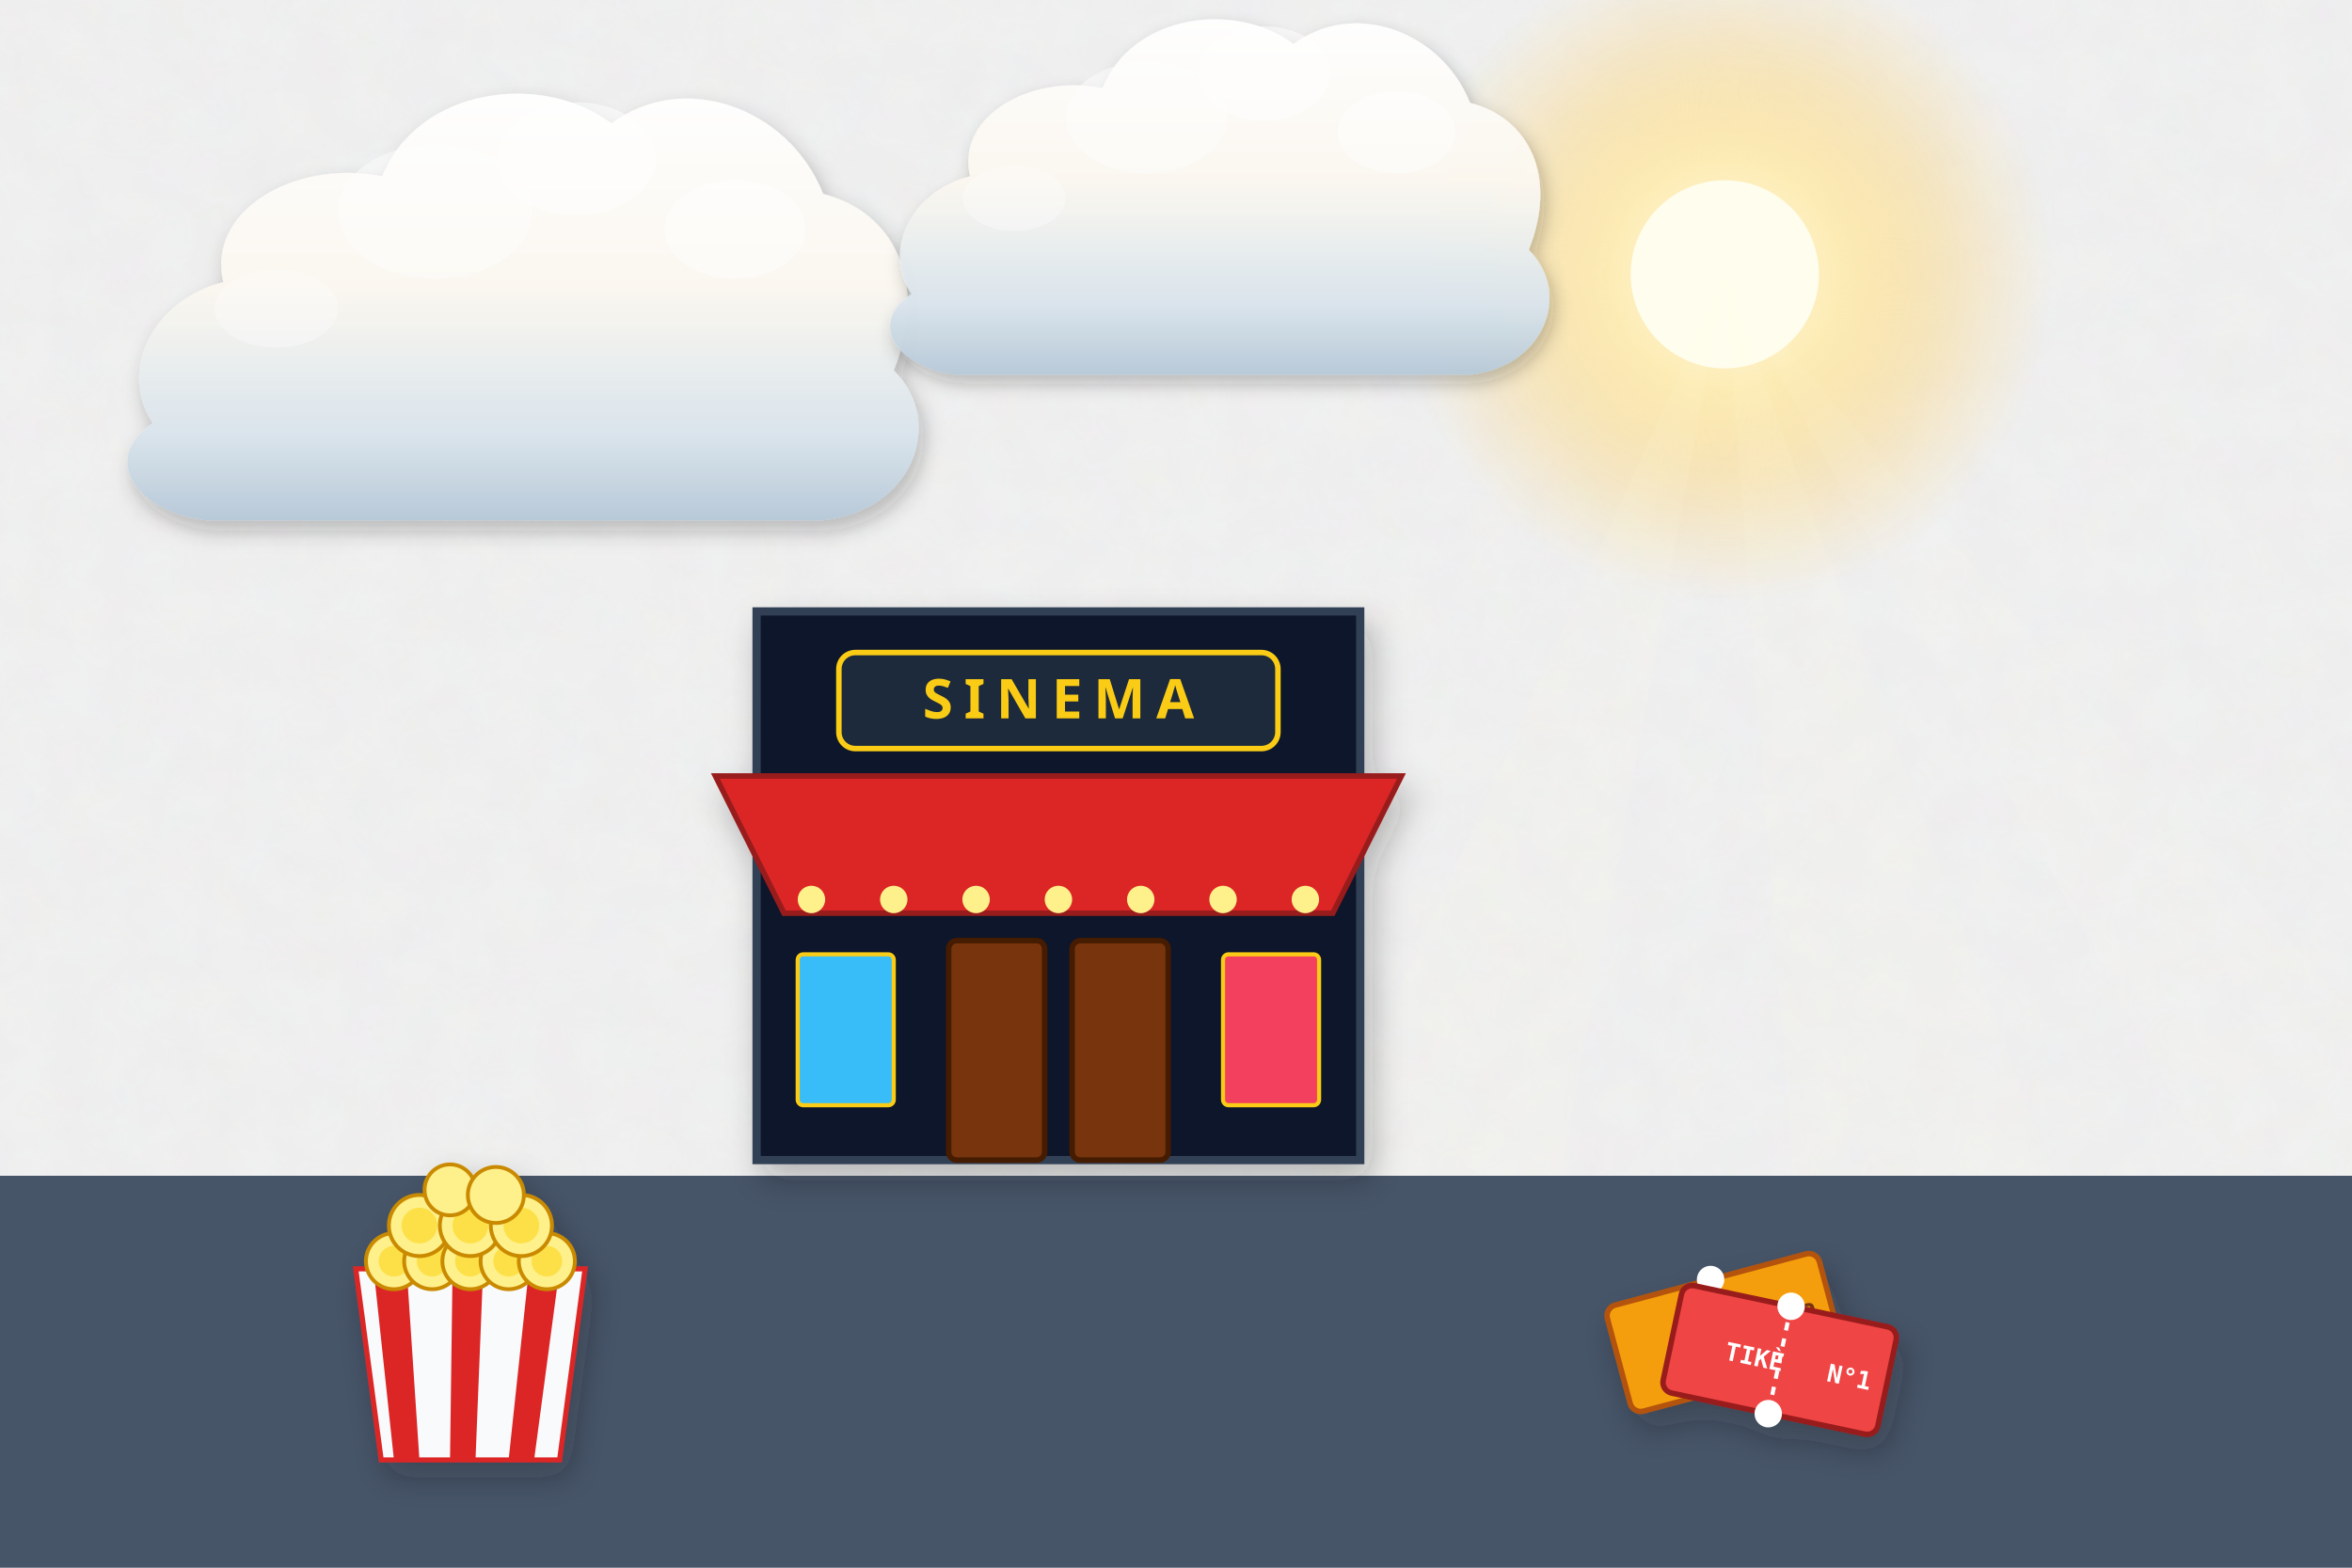
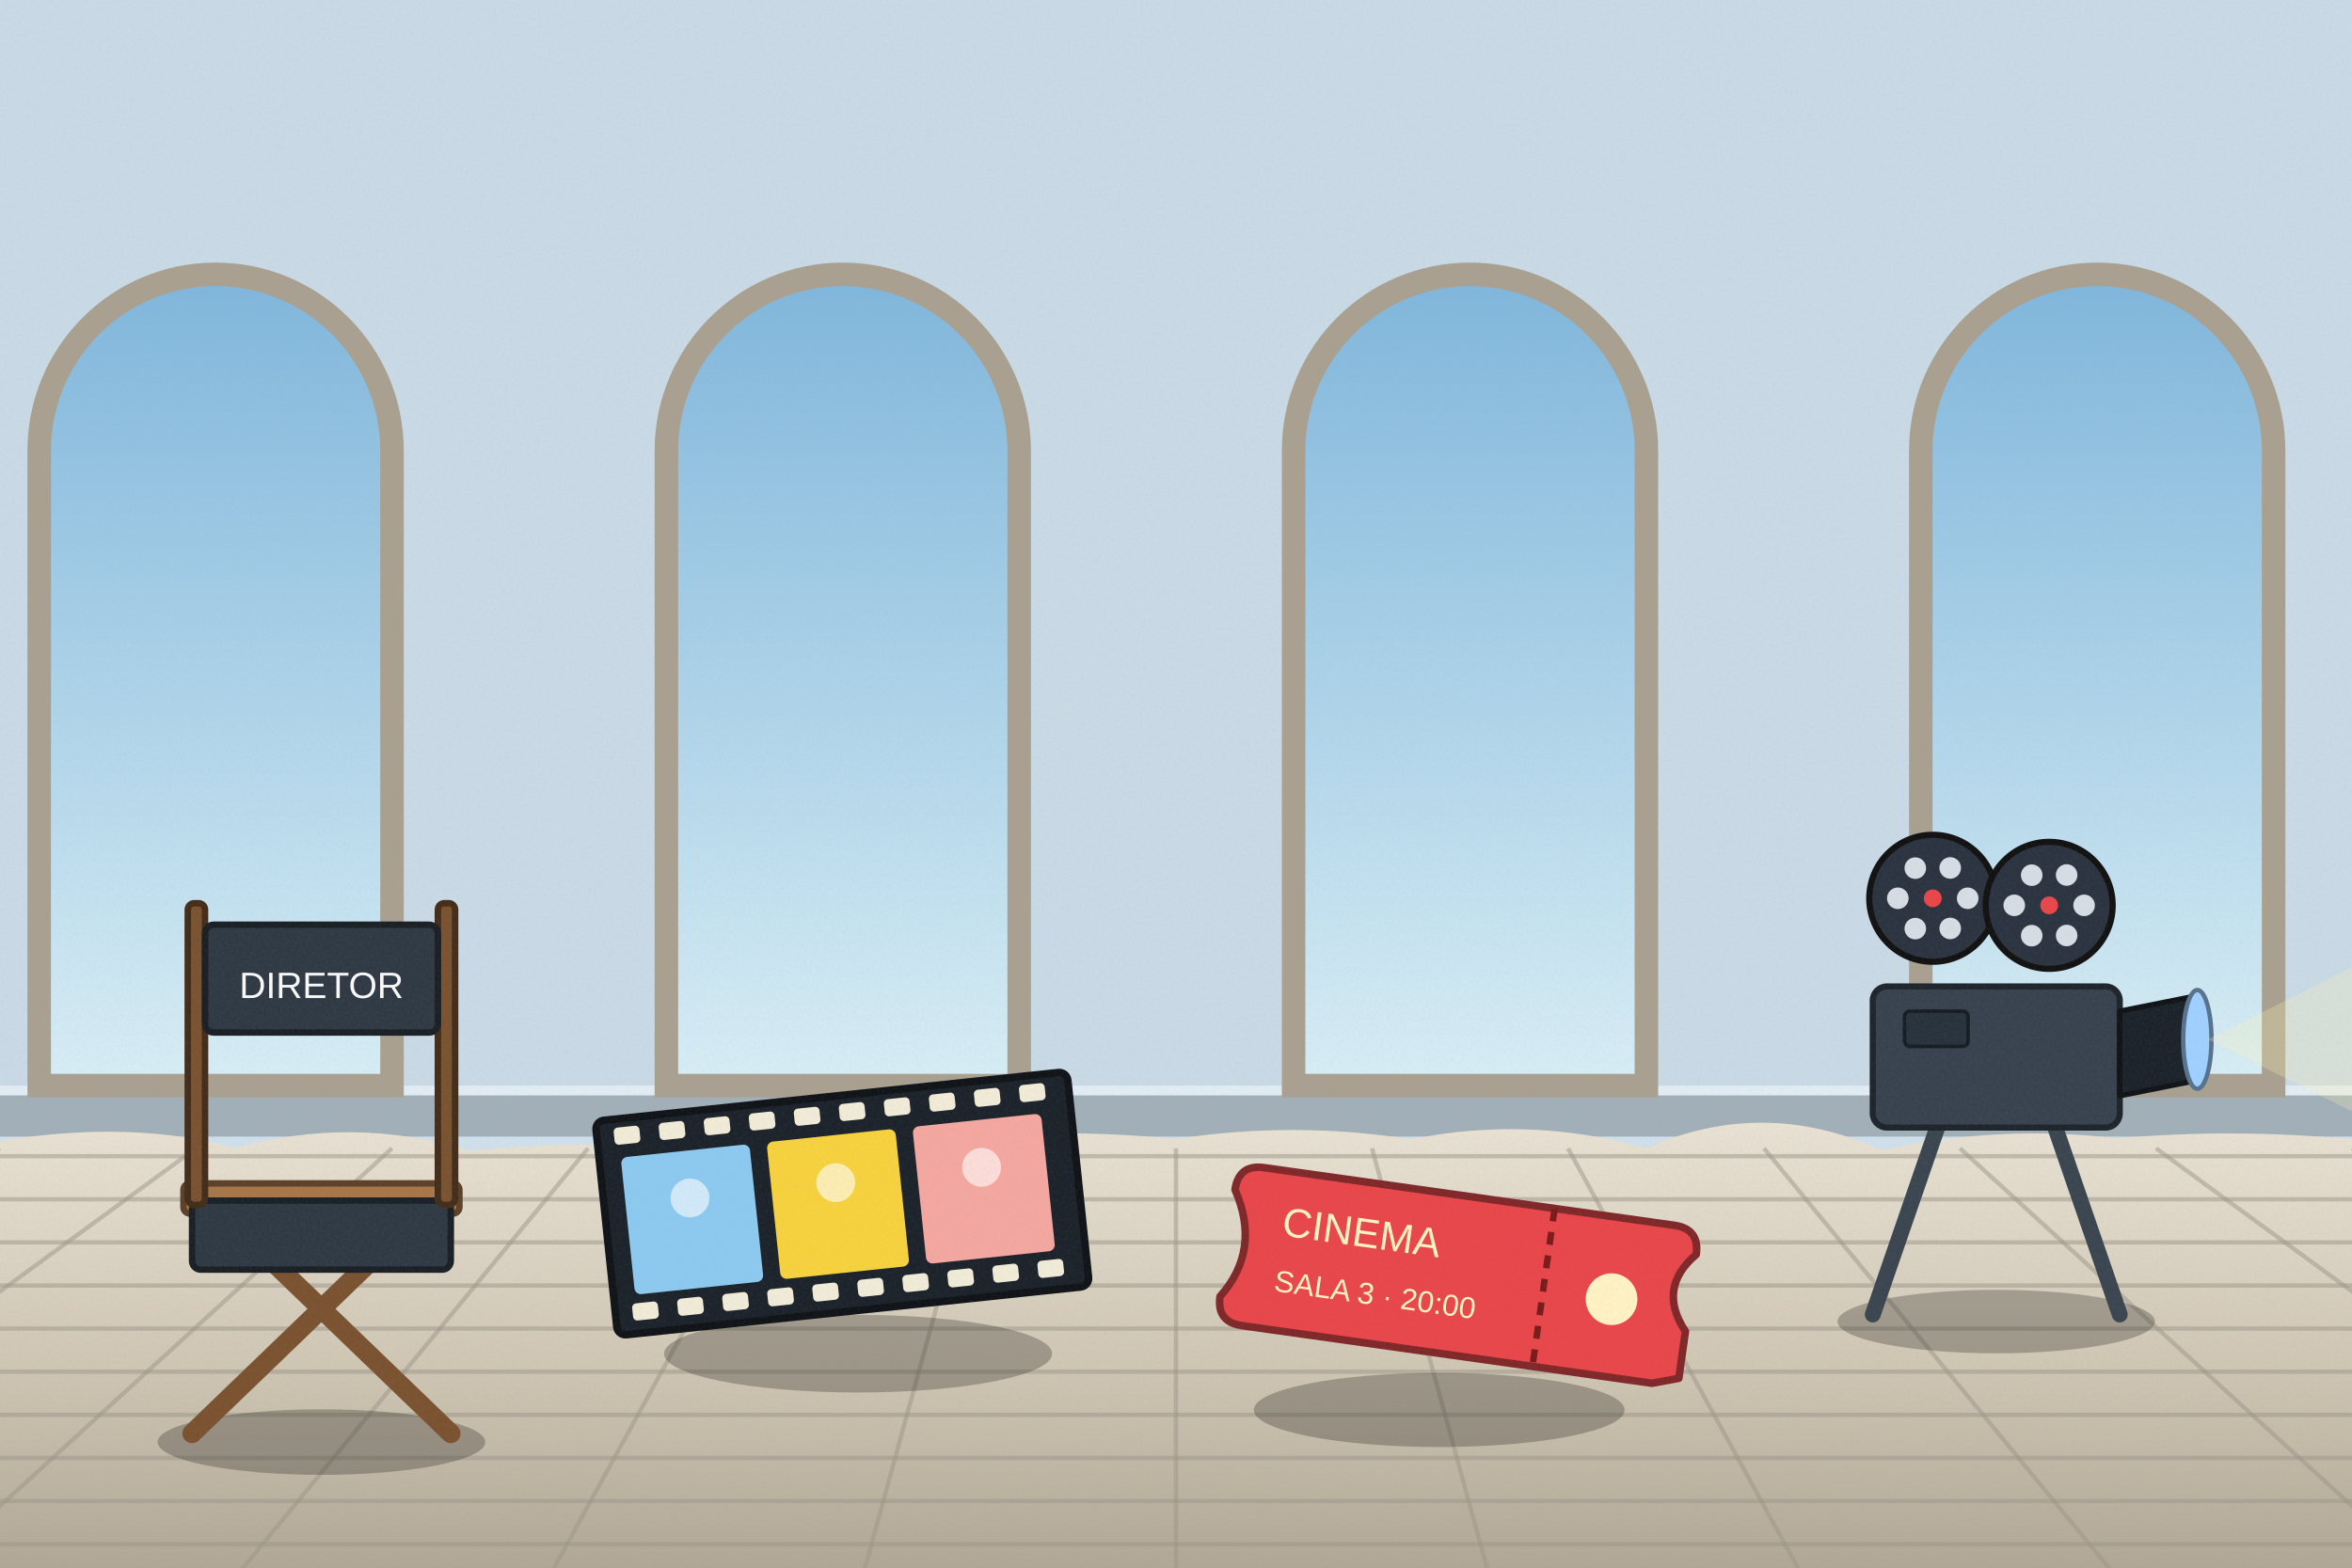
<svg xmlns="http://www.w3.org/2000/svg" viewBox="0 0 1200 800" width="1200" height="800">
  <defs>
-     <filter id="ghibliPaper" x="0%" y="0%" width="100%" height="100%">
-       <feTurbulence type="fractalNoise" baseFrequency="0.04" numOctaves="3" result="noise" seed="42" />
-       <feColorMatrix type="matrix" values="1 0 0 0 0  0 1 0 0 0  0 0 1 0 0  0 0 0 0.035 0" in="noise" result="coloredNoise" />
-       <feComposite operator="in" in2="SourceGraphic" />
-     </filter>
-     <filter id="softGlow" x="-20%" y="-20%" width="140%" height="140%">
-       <feGaussianBlur stdDeviation="8" result="blur" />
-       <feComposite in="SourceGraphic" in2="blur" operator="over" />
-     </filter>
-     <filter id="dropShadow" x="-20%" y="-20%" width="140%" height="140%">
-       <feDropShadow dx="3" dy="6" stdDeviation="6" flood-color="#141e28" flood-opacity="0.28" />
-     </filter>
-     <linearGradient id="skyDay" x1="0" y1="0" x2="0" y2="1">
-       <stop offset="0%" stop-color="#236ca7" />
-       <stop offset="35%" stop-color="#5fa3d6" />
-       <stop offset="70%" stop-color="#b8e1f2" />
-       <stop offset="100%" stop-color="#fdf3dc" />
-     </linearGradient>
-     <linearGradient id="skySunset" x1="0" y1="0" x2="0" y2="1">
-       <stop offset="0%" stop-color="#31396b" />
-       <stop offset="35%" stop-color="#73507b" />
-       <stop offset="65%" stop-color="#cb6b5c" />
-       <stop offset="85%" stop-color="#f29e5a" />
-       <stop offset="100%" stop-color="#fedaa2" />
-     </linearGradient>
-     <linearGradient id="skyDusk" x1="0" y1="0" x2="0" y2="1">
-       <stop offset="0%" stop-color="#121832" />
-       <stop offset="40%" stop-color="#262f56" />
-       <stop offset="70%" stop-color="#4e3d64" />
-       <stop offset="90%" stop-color="#915264" />
-       <stop offset="100%" stop-color="#d6846c" />
-     </linearGradient>
-     <linearGradient id="cloudBodyDay" x1="0" y1="0" x2="0" y2="1">
-       <stop offset="0%" stop-color="#ffffff" />
-       <stop offset="45%" stop-color="#fcf8f0" />
-       <stop offset="80%" stop-color="#d9e4ec" />
-       <stop offset="100%" stop-color="#b6c8d7" />
-     </linearGradient>
-     <linearGradient id="cloudBodySunset" x1="0" y1="0" x2="0" y2="1">
-       <stop offset="0%" stop-color="#fff5e6" />
-       <stop offset="40%" stop-color="#fbd0a5" />
-       <stop offset="75%" stop-color="#cf8ca0" />
-       <stop offset="100%" stop-color="#7e607c" />
-     </linearGradient>
-     <radialGradient id="sunGlowDay" cx="50%" cy="50%" r="50%">
-       <stop offset="0%" stop-color="#fffced" stop-opacity="1" />
-       <stop offset="35%" stop-color="#ffebaa" stop-opacity="0.85" />
-       <stop offset="70%" stop-color="#ffd573" stop-opacity="0.35" />
-       <stop offset="100%" stop-color="#ffd573" stop-opacity="0" />
-     </radialGradient>
-     <radialGradient id="sunGlowSunset" cx="50%" cy="50%" r="50%">
-       <stop offset="0%" stop-color="#fff8db" stop-opacity="1" />
-       <stop offset="30%" stop-color="#ffb753" stop-opacity="0.9" />
-       <stop offset="65%" stop-color="#f46e45" stop-opacity="0.4" />
-       <stop offset="100%" stop-color="#e04a43" stop-opacity="0" />
-     </radialGradient>
-     <linearGradient id="hillDistant" x1="0" y1="0" x2="0" y2="1">
-       <stop offset="0%" stop-color="#6e94a8" />
-       <stop offset="100%" stop-color="#93b9c7" />
-     </linearGradient>
-     <linearGradient id="hillMid" x1="0" y1="0" x2="0" y2="1">
-       <stop offset="0%" stop-color="#4a7c4f" />
-       <stop offset="50%" stop-color="#3c6a40" />
-       <stop offset="100%" stop-color="#2d5231" />
-     </linearGradient>
-     <linearGradient id="hillNear" x1="0" y1="0" x2="0" y2="1">
-       <stop offset="0%" stop-color="#699e4c" />
-       <stop offset="60%" stop-color="#4c7e33" />
-       <stop offset="100%" stop-color="#2f5720" />
-     </linearGradient>
-     <linearGradient id="woodTone" x1="0" y1="0" x2="0" y2="1">
-       <stop offset="0%" stop-color="#9c6d48" />
-       <stop offset="50%" stop-color="#784f30" />
-       <stop offset="100%" stop-color="#55341c" />
-     </linearGradient>
-     <linearGradient id="brassTone" x1="0" y1="0" x2="1" y2="1">
-       <stop offset="0%" stop-color="#ffe699" />
-       <stop offset="35%" stop-color="#d9a536" />
-       <stop offset="70%" stop-color="#996c14" />
-       <stop offset="100%" stop-color="#5e4007" />
+     <linearGradient id="woodTone" x1="0" y1="0" x2="1" y2="0">
+       <stop offset="0" stop-color="#a77649" />
+       <stop offset=".5" stop-color="#7d5231" />
+       <stop offset="1" stop-color="#5a381e" />
    </linearGradient>
    <linearGradient id="stoneTone" x1="0" y1="0" x2="0" y2="1">
-       <stop offset="0%" stop-color="#c5beb3" />
-       <stop offset="60%" stop-color="#999184" />
-       <stop offset="100%" stop-color="#6c6458" />
+       <stop offset="0" stop-color="#c5beb3" />
+       <stop offset="1" stop-color="#7c7468" />
    </linearGradient>
-     <linearGradient id="waterTone" x1="0" y1="0" x2="0" y2="1">
-       <stop offset="0%" stop-color="#47a5be" />
-       <stop offset="50%" stop-color="#2a7796" />
-       <stop offset="100%" stop-color="#144d6a" />
+     <filter id="softShadow" x="-20%" y="-20%" width="140%" height="140%">
+       <feDropShadow dx="2" dy="5" stdDeviation="4" flood-color="#1b1a14" flood-opacity=".25" />
+     </filter>
+     <filter id="grain" x="0" y="0" width="100%" height="100%">
+       <feTurbulence type="fractalNoise" baseFrequency=".7" numOctaves="2" seed="11" />
+       <feColorMatrix type="matrix" values="0 0 0 0 .34  0 0 0 0 .34  0 0 0 0 .32  0 0 0 .22 -.07" />
+     </filter>
+     <linearGradient id="winSky" x1="0" y1="0" x2="0" y2="1">
+       <stop offset="0" stop-color="#7fb6dc" />
+       <stop offset="1" stop-color="#d8eef6" />
+     </linearGradient>
+     <linearGradient id="gndG" x1="0" y1="0" x2="0" y2="1">
+       <stop offset="0" stop-color="#e9e2d4" />
+       <stop offset=".5" stop-color="#cfc6b4" />
+       <stop offset="1" stop-color="#aaa190" />
    </linearGradient>
  </defs>
-   <rect width="1200" height="800" fill="url(#skyDay)" filter="url(#ghibliPaper)" />
+   <rect width="1200" height="800" fill="#cfe0ec" />
+   <rect x="0" y="0" width="1200" height="580" fill="#beced9" opacity=".35" />
+   <rect x="0" y="558" width="1200" height="22" fill="#a1afb8" />
+   <rect x="0" y="554" width="1200" height="5" fill="#e2ecf4" />
  <g>
-     <circle cx="880" cy="140" r="168" fill="url(#sunGlowDay)" />
-     <circle cx="880" cy="140" r="48" fill="#fffded" />
-     <polygon points="880,140 580,800 760,800" fill="#fffbe6" opacity="0.08" />
-     <polygon points="880,140 930,800 1120,800" fill="#fffbe6" opacity="0.08" />
-     <polygon points="880,140 1240,800 1440,800" fill="#fffbe6" opacity="0.06" />
+     <path d="M20,554 L20,230 A90,90 0 0 1 200,230 L200,554 Z" fill="url(#winSky)" stroke="#a9a090" stroke-width="12" />
+     <path d="M340,554 L340,230 A90,90 0 0 1 520,230 L520,554 Z" fill="url(#winSky)" stroke="#a9a090" stroke-width="12" />
+     <path d="M660,554 L660,230 A90,90 0 0 1 840,230 L840,554 Z" fill="url(#winSky)" stroke="#a9a090" stroke-width="12" />
+     <path d="M980,554 L980,230 A90,90 0 0 1 1160,230 L1160,554 Z" fill="url(#winSky)" stroke="#a9a090" stroke-width="12" />
  </g>
-   <g transform="translate(240, 180) scale(0.9)" opacity="0.95">
-     <path d="M-180,40        C-200,10 -180,-30 -140,-40        C-150,-80 -100,-110 -50,-100        C-30,-150 40,-160 80,-130        C120,-160 180,-140 200,-90        C240,-80 260,-40 240,10        C270,40 250,90 200,95        L-150,95        C-190,90 -210,60 -180,40 Z" fill="url(#cloudBodyDay)" filter="url(#dropShadow)" />
-     <ellipse cx="60" cy="-110" rx="45" ry="32" fill="#ffffff" opacity="0.55" />
-     <ellipse cx="-20" cy="-80" rx="55" ry="38" fill="#ffffff" opacity="0.45" />
-     <ellipse cx="150" cy="-70" rx="40" ry="28" fill="#ffffff" opacity="0.5" />
-     <ellipse cx="-110" cy="-25" rx="35" ry="22" fill="#ffffff" opacity="0.35" />
+   <g>
+     <path d="M-20,586 Q60,569.1 120,585.9 Q180,569 240,587.3 Q300,580.7 360,587.7 Q420,575.6 480,581.2 Q540,575.4 600,581.2 Q660,572 720,581.4 Q780,569.1 840,585.9 Q900,559.4 960,587 Q1020,573.7 1080,580.9 Q1140,575.7 1200,581.4 Q1260,582.9 1320,582.9 L1240,820 L-20,820 Z" fill="url(#gndG)" />
+     <line x1="-10" y1="590" x2="1210" y2="590" stroke="#9b9587" stroke-width="2.2" opacity=".5" />
+     <line x1="-10" y1="612" x2="1210" y2="612" stroke="#9b9587" stroke-width="2.2" opacity=".5" />
+     <line x1="-10" y1="634" x2="1210" y2="634" stroke="#9b9587" stroke-width="2.2" opacity=".5" />
+     <line x1="-10" y1="656" x2="1210" y2="656" stroke="#9b9587" stroke-width="2.2" opacity=".5" />
+     <line x1="-10" y1="678" x2="1210" y2="678" stroke="#9b9587" stroke-width="2.2" opacity=".5" />
+     <line x1="-10" y1="700" x2="1210" y2="700" stroke="#9b9587" stroke-width="2.2" opacity=".5" />
+     <line x1="-10" y1="722" x2="1210" y2="722" stroke="#9b9587" stroke-width="2.2" opacity=".5" />
+     <line x1="-10" y1="744" x2="1210" y2="744" stroke="#9b9587" stroke-width="2.2" opacity=".5" />
+     <line x1="-10" y1="766" x2="1210" y2="766" stroke="#9b9587" stroke-width="2.2" opacity=".5" />
+     <line x1="-10" y1="788" x2="1210" y2="788" stroke="#9b9587" stroke-width="2.2" opacity=".5" />
+     <line x1="0" y1="586" x2="-360" y2="805" stroke="#9b9587" stroke-width="2.2" opacity=".5" />
+     <line x1="100" y1="586" x2="-200" y2="805" stroke="#9b9587" stroke-width="2.2" opacity=".5" />
+     <line x1="200" y1="586" x2="-40" y2="805" stroke="#9b9587" stroke-width="2.2" opacity=".5" />
+     <line x1="300" y1="586" x2="120" y2="805" stroke="#9b9587" stroke-width="2.2" opacity=".5" />
+     <line x1="400" y1="586" x2="280" y2="805" stroke="#9b9587" stroke-width="2.2" opacity=".5" />
+     <line x1="500" y1="586" x2="440" y2="805" stroke="#9b9587" stroke-width="2.2" opacity=".5" />
+     <line x1="600" y1="586" x2="600" y2="805" stroke="#9b9587" stroke-width="2.2" opacity=".5" />
+     <line x1="700" y1="586" x2="760" y2="805" stroke="#9b9587" stroke-width="2.2" opacity=".5" />
+     <line x1="800" y1="586" x2="920" y2="805" stroke="#9b9587" stroke-width="2.2" opacity=".5" />
+     <line x1="900" y1="586" x2="1080" y2="805" stroke="#9b9587" stroke-width="2.2" opacity=".5" />
+     <line x1="1000" y1="586" x2="1240" y2="805" stroke="#9b9587" stroke-width="2.2" opacity=".5" />
+     <line x1="1100" y1="586" x2="1400" y2="805" stroke="#9b9587" stroke-width="2.2" opacity=".5" />
+     <line x1="1200" y1="586" x2="1560" y2="805" stroke="#9b9587" stroke-width="2.2" opacity=".5" />
  </g>
-   <g transform="translate(600, 120) scale(0.75)" opacity="0.95">
-     <path d="M-180,40        C-200,10 -180,-30 -140,-40        C-150,-80 -100,-110 -50,-100        C-30,-150 40,-160 80,-130        C120,-160 180,-140 200,-90        C240,-80 260,-40 240,10        C270,40 250,90 200,95        L-150,95        C-190,90 -210,60 -180,40 Z" fill="url(#cloudBodyDay)" filter="url(#dropShadow)" />
-     <ellipse cx="60" cy="-110" rx="45" ry="32" fill="#ffffff" opacity="0.55" />
-     <ellipse cx="-20" cy="-80" rx="55" ry="38" fill="#ffffff" opacity="0.45" />
-     <ellipse cx="150" cy="-70" rx="40" ry="28" fill="#ffffff" opacity="0.5" />
-     <ellipse cx="-110" cy="-25" rx="35" ry="22" fill="#ffffff" opacity="0.35" />
+   <g transform="translate(1018.5,674.4) scale(0.9)">
+     <ellipse cx="0" cy="0" rx="90" ry="18" fill="#1b1a14" opacity="0.28" />
+     <line x1="-30" y1="-120" x2="-70" y2="-4" stroke="#3a4550" stroke-width="9" stroke-linecap="round" />
+     <line x1="30" y1="-120" x2="70" y2="-4" stroke="#3a4550" stroke-width="9" stroke-linecap="round" />
+     <rect x="-70" y="-190" width="140" height="80" rx="8" fill="#37424e" stroke="#1e242b" stroke-width="3.5" />
+     <g transform="translate(-36,-240)">
+       <circle r="36" fill="#2b3340" stroke="#111" stroke-width="3.5" />
+       <circle cx="19.8" cy="0.0" r="6.12" fill="#d6dde4" />
+       <circle cx="9.9" cy="17.1" r="6.12" fill="#d6dde4" />
+       <circle cx="-9.9" cy="17.2" r="6.12" fill="#d6dde4" />
+       <circle cx="-19.8" cy="0.0" r="6.12" fill="#d6dde4" />
+       <circle cx="-9.9" cy="-17.1" r="6.12" fill="#d6dde4" />
+       <circle cx="9.9" cy="-17.2" r="6.12" fill="#d6dde4" />
+       <circle r="5.04" fill="#e8464a" />
+     </g>
+     <g transform="translate(30,-236)">
+       <circle r="36" fill="#2b3340" stroke="#111" stroke-width="3.5" />
+       <circle cx="19.8" cy="0.0" r="6.12" fill="#d6dde4" />
+       <circle cx="9.9" cy="17.1" r="6.12" fill="#d6dde4" />
+       <circle cx="-9.9" cy="17.2" r="6.12" fill="#d6dde4" />
+       <circle cx="-19.8" cy="0.0" r="6.12" fill="#d6dde4" />
+       <circle cx="-9.9" cy="-17.1" r="6.12" fill="#d6dde4" />
+       <circle cx="9.9" cy="-17.2" r="6.12" fill="#d6dde4" />
+       <circle r="5.04" fill="#e8464a" />
+     </g>
+     <path d="M70,-176 L110,-184 L110,-136 L70,-128 Z" fill="#1c222a" stroke="#0f1317" stroke-width="3" stroke-linejoin="round" stroke-linecap="round" />
+     <ellipse cx="114" cy="-160" rx="8" ry="28" fill="#9fd0ff" stroke="#57728c" stroke-width="2.5" />
+     <polygon points="120,-160 260,-230 260,-90" fill="#fff3b0" opacity=".25" />
+     <rect x="-52" y="-176" width="36" height="20" rx="3" fill="#27323d" stroke="#151c22" stroke-width="2" />
  </g>
-   <path d="M-50,600 L1250,600 L1250,800 L-50,800 Z" fill="#475569" />
-   <g transform="translate(540, 480) scale(1.4)" filter="url(#dropShadow)">
-     <rect x="-110" y="-120" width="220" height="200" fill="#0f172a" stroke="#334155" stroke-width="3" />
-     <polygon points="-125,-60 125,-60 100,-10 -100,-10" fill="#dc2626" stroke="#991b1b" stroke-width="2" />
-     <circle cx="-90" cy="-15" r="5" fill="#fef08a" />
-     <circle cx="-60" cy="-15" r="5" fill="#fef08a" />
-     <circle cx="-30" cy="-15" r="5" fill="#fef08a" />
-     <circle cx="0" cy="-15" r="5" fill="#fef08a" />
-     <circle cx="30" cy="-15" r="5" fill="#fef08a" />
-     <circle cx="60" cy="-15" r="5" fill="#fef08a" />
-     <circle cx="90" cy="-15" r="5" fill="#fef08a" />
-     <rect x="-80" y="-105" width="160" height="35" rx="6" fill="#1e293b" stroke="#facc15" stroke-width="2" />
-     <text x="0" y="-81" font-family="sans-serif" font-weight="900" font-size="20" fill="#facc15" text-anchor="middle" letter-spacing="4">SINEMA</text>
-     <rect x="-40" y="0" width="35" height="80" rx="3" fill="#78350f" stroke="#451a03" stroke-width="2" />
-     <rect x="5" y="0" width="35" height="80" rx="3" fill="#78350f" stroke="#451a03" stroke-width="2" />
-     <rect x="-95" y="5" width="35" height="55" rx="2" fill="#38bdf8" stroke="#facc15" stroke-width="1.5" />
-     <rect x="60" y="5" width="35" height="55" rx="2" fill="#f43f5e" stroke="#facc15" stroke-width="1.5" />
-   </g>
-   <g transform="translate(880, 680) scale(1.4)" filter="url(#dropShadow)">
-     <g transform="rotate(-15)">
-       <rect x="-40" y="-20" width="80" height="40" rx="4" fill="#f59e0b" stroke="#b45309" stroke-width="2" />
-       <line x1="0" y1="-20" x2="0" y2="20" stroke="#78350f" stroke-width="1.5" stroke-dasharray="3 3" />
-       <circle cx="0" cy="-20" r="5" fill="#ffffff" />
-       <circle cx="0" cy="20" r="5" fill="#ffffff" />
-       <text x="-20" y="4" font-family="monospace" font-size="9" font-weight="bold" fill="#78350f">TIKÈ</text>
-       <text x="18" y="4" font-family="monospace" font-size="9" font-weight="bold" fill="#78350f">VIP</text>
-     </g>
-     <g transform="translate(20, 10) rotate(12)">
-       <rect x="-40" y="-20" width="80" height="40" rx="4" fill="#ef4444" stroke="#991b1b" stroke-width="2" />
-       <line x1="0" y1="-20" x2="0" y2="20" stroke="#ffffff" stroke-width="1.5" stroke-dasharray="3 3" />
-       <circle cx="0" cy="-20" r="5" fill="#ffffff" />
-       <circle cx="0" cy="20" r="5" fill="#ffffff" />
-       <text x="-20" y="4" font-family="monospace" font-size="9" font-weight="bold" fill="#ffffff">TIKÈ</text>
-       <text x="18" y="4" font-family="monospace" font-size="9" font-weight="bold" fill="#ffffff">N°1</text>
+   <g transform="translate(437.8,690.8) scale(1.1)">
+     <ellipse cx="0" cy="0" rx="90" ry="18" fill="#1b1a14" opacity="0.28" />
+     <g transform="rotate(-6)">
+       <rect x="-110" y="-120" width="220" height="100" rx="4" fill="#1c222a" stroke="#0f1317" stroke-width="3.5" />
+       <rect x="-102" y="-116" width="12" height="8" rx="2" fill="#f1ebd8" stroke="#858177" stroke-width="0" />
+       <rect x="-102" y="-34" width="12" height="8" rx="2" fill="#f1ebd8" stroke="#858177" stroke-width="0" />
+       <rect x="-81" y="-116" width="12" height="8" rx="2" fill="#f1ebd8" stroke="#858177" stroke-width="0" />
+       <rect x="-81" y="-34" width="12" height="8" rx="2" fill="#f1ebd8" stroke="#858177" stroke-width="0" />
+       <rect x="-60" y="-116" width="12" height="8" rx="2" fill="#f1ebd8" stroke="#858177" stroke-width="0" />
+       <rect x="-60" y="-34" width="12" height="8" rx="2" fill="#f1ebd8" stroke="#858177" stroke-width="0" />
+       <rect x="-39" y="-116" width="12" height="8" rx="2" fill="#f1ebd8" stroke="#858177" stroke-width="0" />
+       <rect x="-39" y="-34" width="12" height="8" rx="2" fill="#f1ebd8" stroke="#858177" stroke-width="0" />
+       <rect x="-18" y="-116" width="12" height="8" rx="2" fill="#f1ebd8" stroke="#858177" stroke-width="0" />
+       <rect x="-18" y="-34" width="12" height="8" rx="2" fill="#f1ebd8" stroke="#858177" stroke-width="0" />
+       <rect x="3" y="-116" width="12" height="8" rx="2" fill="#f1ebd8" stroke="#858177" stroke-width="0" />
+       <rect x="3" y="-34" width="12" height="8" rx="2" fill="#f1ebd8" stroke="#858177" stroke-width="0" />
+       <rect x="24" y="-116" width="12" height="8" rx="2" fill="#f1ebd8" stroke="#858177" stroke-width="0" />
+       <rect x="24" y="-34" width="12" height="8" rx="2" fill="#f1ebd8" stroke="#858177" stroke-width="0" />
+       <rect x="45" y="-116" width="12" height="8" rx="2" fill="#f1ebd8" stroke="#858177" stroke-width="0" />
+       <rect x="45" y="-34" width="12" height="8" rx="2" fill="#f1ebd8" stroke="#858177" stroke-width="0" />
+       <rect x="66" y="-116" width="12" height="8" rx="2" fill="#f1ebd8" stroke="#858177" stroke-width="0" />
+       <rect x="66" y="-34" width="12" height="8" rx="2" fill="#f1ebd8" stroke="#858177" stroke-width="0" />
+       <rect x="87" y="-116" width="12" height="8" rx="2" fill="#f1ebd8" stroke="#858177" stroke-width="0" />
+       <rect x="87" y="-34" width="12" height="8" rx="2" fill="#f1ebd8" stroke="#858177" stroke-width="0" />
+       <rect x="-100" y="-102" width="60" height="64" rx="3" fill="#8cc9f0" stroke="#4d6f84" stroke-width="0" />
+       <circle cx="-70" cy="-80" r="9" fill="#fff" opacity=".6" />
+       <rect x="-32" y="-102" width="60" height="64" rx="3" fill="#f7d23e" stroke="#887422" stroke-width="0" />
+       <circle cx="-2" cy="-80" r="9" fill="#fff" opacity=".6" />
+       <rect x="36" y="-102" width="60" height="64" rx="3" fill="#f4a7a0" stroke="#865c58" stroke-width="0" />
+       <circle cx="66" cy="-80" r="9" fill="#fff" opacity=".6" />
    </g>
  </g>
-   <g transform="translate(240, 680) scale(1.3)" filter="url(#dropShadow)">
-     <polygon points="-35,50 35,50 45,-25 -45,-25" fill="#f8fafc" stroke="#dc2626" stroke-width="2" />
-     <polygon points="-30,50 -20,50 -25,-25 -38,-25" fill="#dc2626" />
-     <polygon points="-8,50 2,50 5,-25 -7,-25" fill="#dc2626" />
-     <polygon points="15,50 25,50 35,-25 23,-25" fill="#dc2626" />
-     <circle cx="-30" cy="-28" r="11" fill="#fef08a" stroke="#ca8a04" stroke-width="1.5" />
-     <circle cx="-30" cy="-28" r="6" fill="#fde047" />
-     <circle cx="-15" cy="-28" r="11" fill="#fef08a" stroke="#ca8a04" stroke-width="1.5" />
-     <circle cx="-15" cy="-28" r="6" fill="#fde047" />
-     <circle cx="0" cy="-28" r="11" fill="#fef08a" stroke="#ca8a04" stroke-width="1.5" />
-     <circle cx="0" cy="-28" r="6" fill="#fde047" />
-     <circle cx="15" cy="-28" r="11" fill="#fef08a" stroke="#ca8a04" stroke-width="1.5" />
-     <circle cx="15" cy="-28" r="6" fill="#fde047" />
-     <circle cx="30" cy="-28" r="11" fill="#fef08a" stroke="#ca8a04" stroke-width="1.5" />
-     <circle cx="30" cy="-28" r="6" fill="#fde047" />
-     <circle cx="-20" cy="-42" r="12" fill="#fef08a" stroke="#ca8a04" stroke-width="1.5" />
-     <circle cx="-20" cy="-42" r="7" fill="#fde047" />
-     <circle cx="0" cy="-42" r="12" fill="#fef08a" stroke="#ca8a04" stroke-width="1.5" />
-     <circle cx="0" cy="-42" r="7" fill="#fde047" />
-     <circle cx="20" cy="-42" r="12" fill="#fef08a" stroke="#ca8a04" stroke-width="1.5" />
-     <circle cx="20" cy="-42" r="7" fill="#fde047" />
-     <circle cx="-8" cy="-56" r="10" fill="#fef08a" stroke="#ca8a04" stroke-width="1.5" />
-     <circle cx="10" cy="-54" r="11" fill="#fef08a" stroke="#ca8a04" stroke-width="1.5" />
+   <g transform="translate(734.3,719.5) scale(1.1)">
+     <ellipse cx="0" cy="0" rx="86" ry="17.2" fill="#1b1a14" opacity="0.28" />
+     <g transform="rotate(8)">
+       <path d="M-96,-100 L96,-100 Q108,-100 108,-88 Q92,-70 108,-52 L108,-30 Q96,-26 96,-26 L-96,-26 Q-108,-26 -108,-38 Q-92,-62 -108,-88 Q-108,-100 -96,-100 Z" fill="#e8464a" stroke="#802729" stroke-width="3.5" stroke-linejoin="round" stroke-linecap="round" />
+       <line x1="40" y1="-100" x2="40" y2="-26" stroke="#7a1a1a" stroke-width="3" stroke-dasharray="6 5" />
+       <text x="-84" y="-70" font-family="Arial Black,Arial" font-size="19" fill="#fff3c4">CINEMA</text>
+       <text x="-84" y="-44" font-family="Arial" font-size="14" fill="#fff3c4">SALA 3 · 20:00</text>
+       <circle cx="72" cy="-62" r="12" fill="#fff3c4" />
+     </g>
  </g>
+   <g transform="translate(164,735.9) scale(1.1)">
+     <ellipse cx="0" cy="0" rx="76" ry="15.2" fill="#1b1a14" opacity="0.28" />
+     <line x1="-60" y1="-4" x2="50" y2="-110" stroke="#7a5230" stroke-width="9" stroke-linecap="round" />
+     <line x1="60" y1="-4" x2="-50" y2="-110" stroke="#7a5230" stroke-width="9" stroke-linecap="round" />
+     <rect x="-64" y="-120" width="128" height="14" rx="3" fill="#a77649" stroke="#5c4128" stroke-width="3" />
+     <rect x="-60" y="-112" width="120" height="32" rx="4" fill="#2f3944" stroke="#1a1f25" stroke-width="3" />
+     <rect x="-62" y="-250" width="8" height="140" rx="3" fill="#7a5230" stroke="#432d1a" stroke-width="3" />
+     <rect x="54" y="-250" width="8" height="140" rx="3" fill="#7a5230" stroke="#432d1a" stroke-width="3" />
+     <rect x="-54" y="-240" width="108" height="50" rx="4" fill="#2f3944" stroke="#1a1f25" stroke-width="3" />
+     <text x="0" y="-206" text-anchor="middle" font-family="Arial Black,Arial" font-size="17" fill="#fafafa">DIRETOR</text>
+   </g>
+   <rect x="-1" y="0" width="1202" height="800" filter="url(#grain)" opacity=".55" />
</svg>
